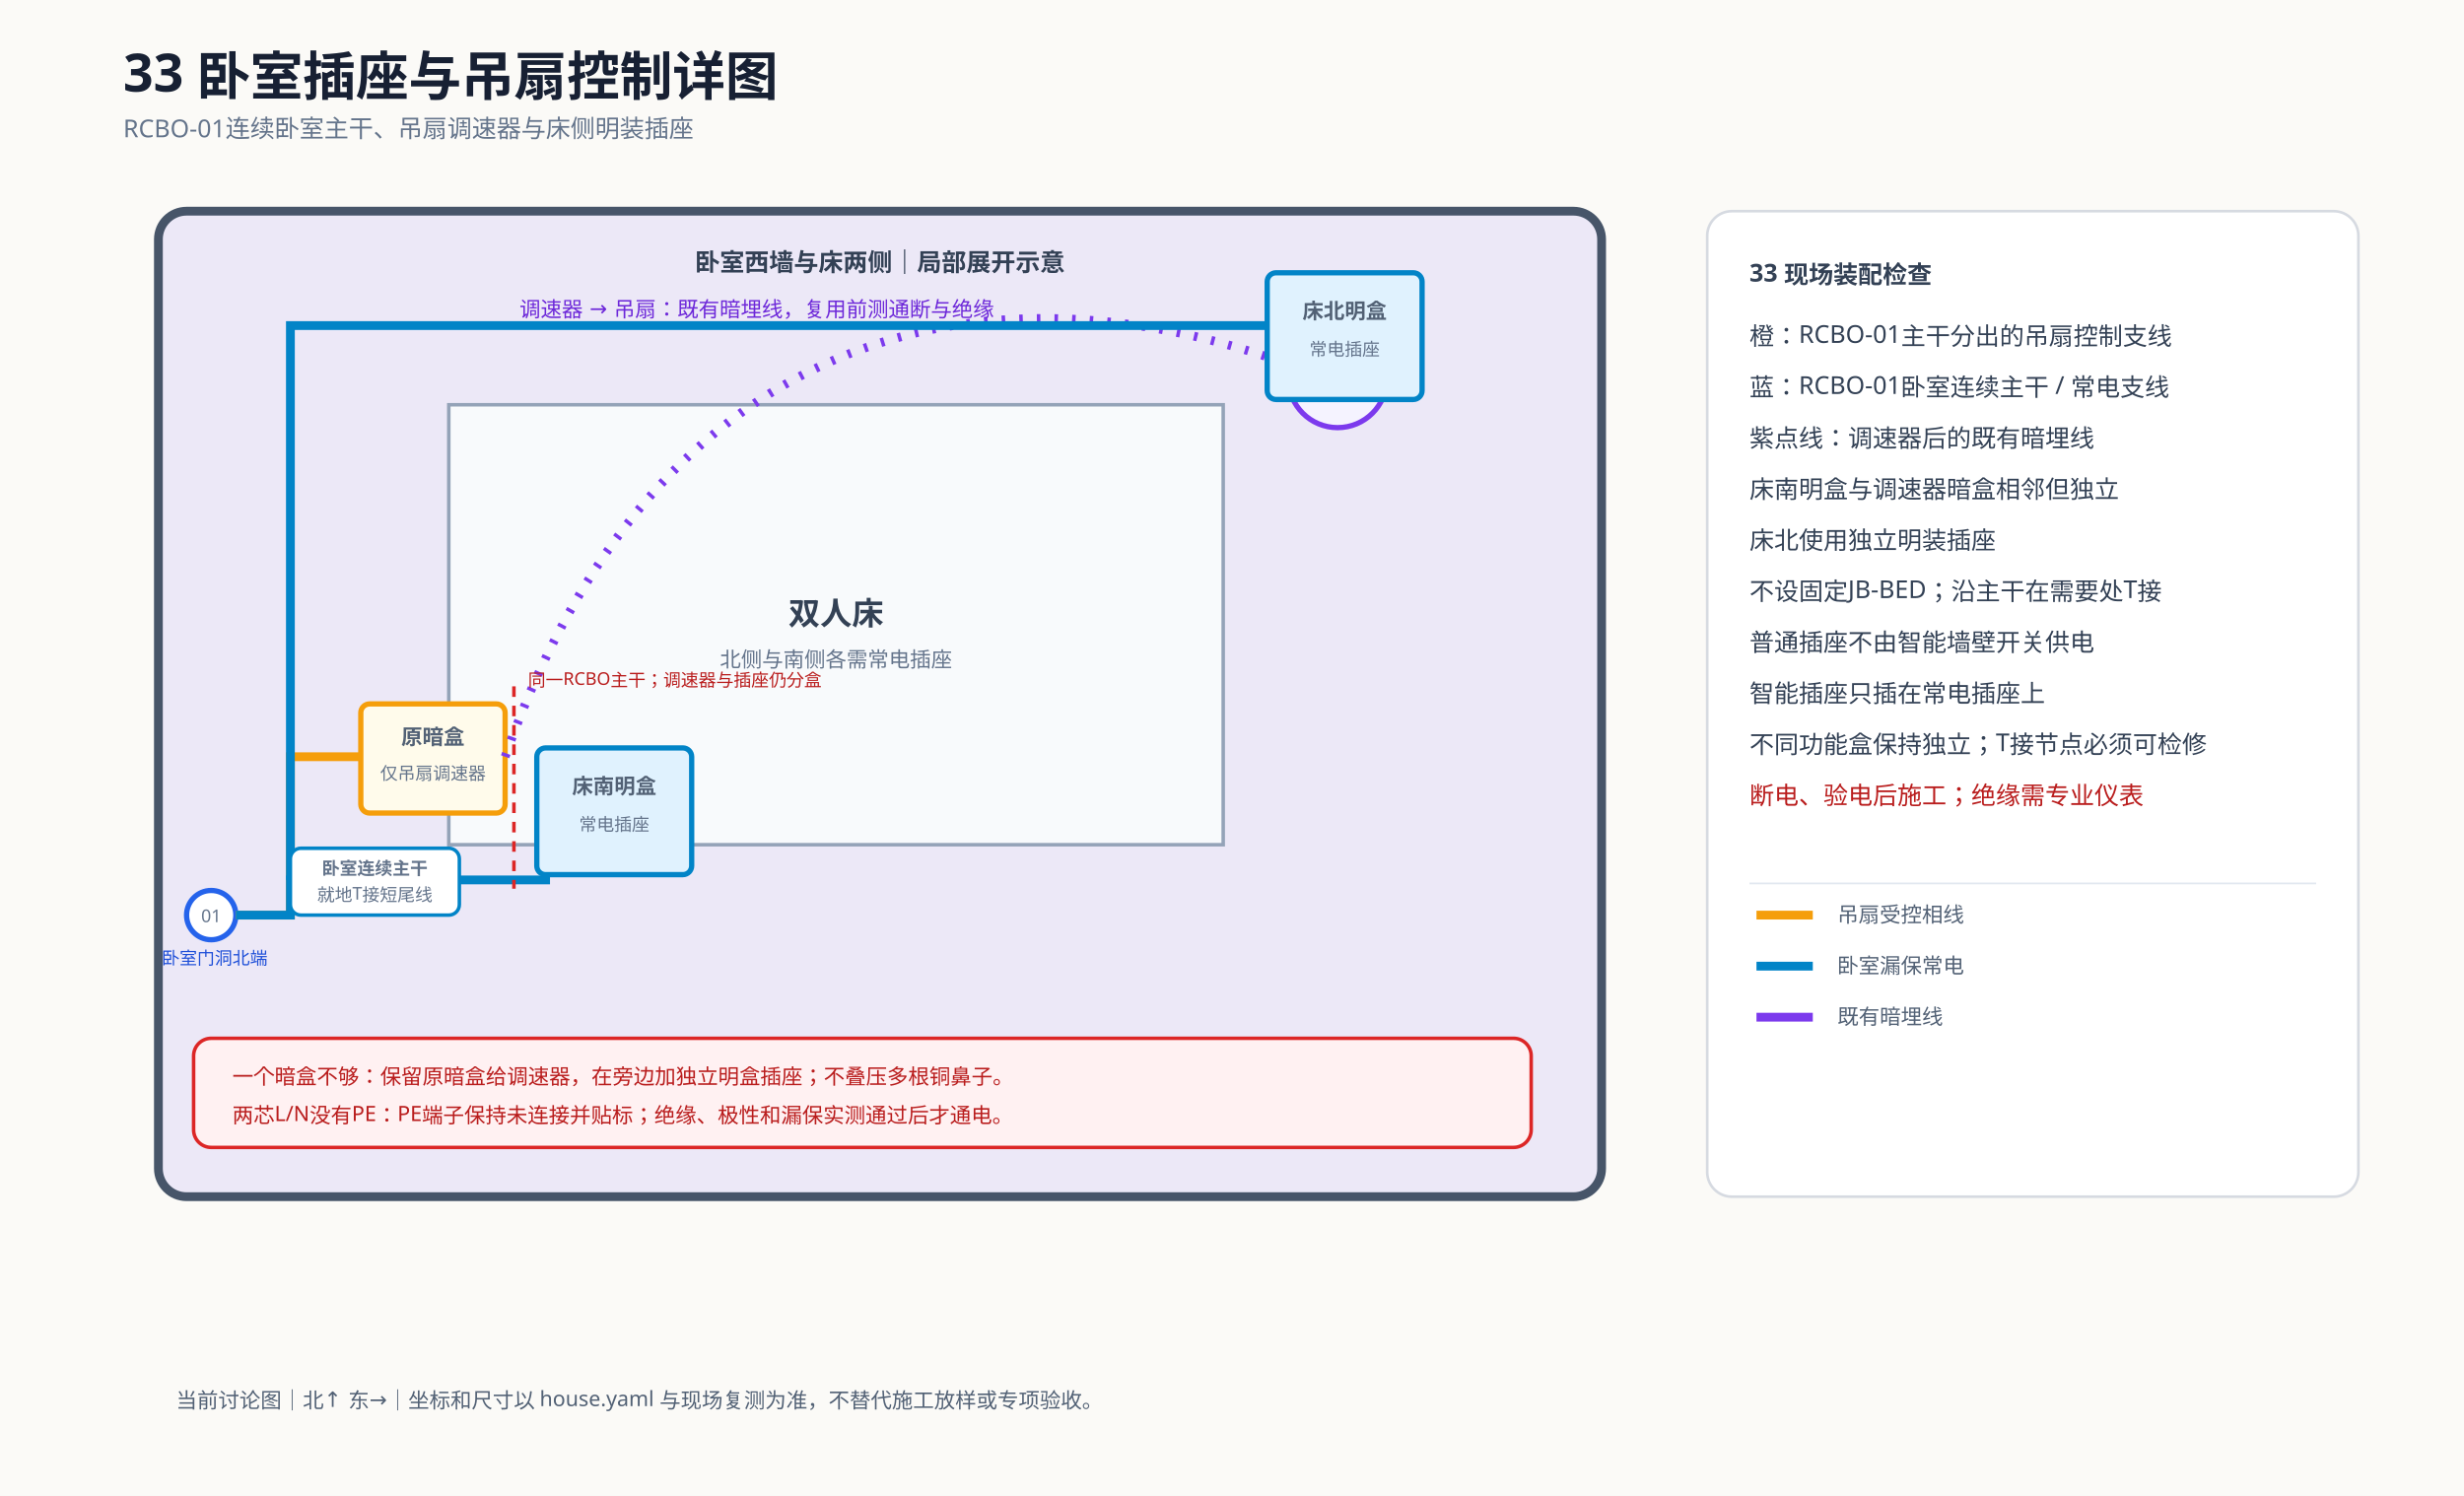
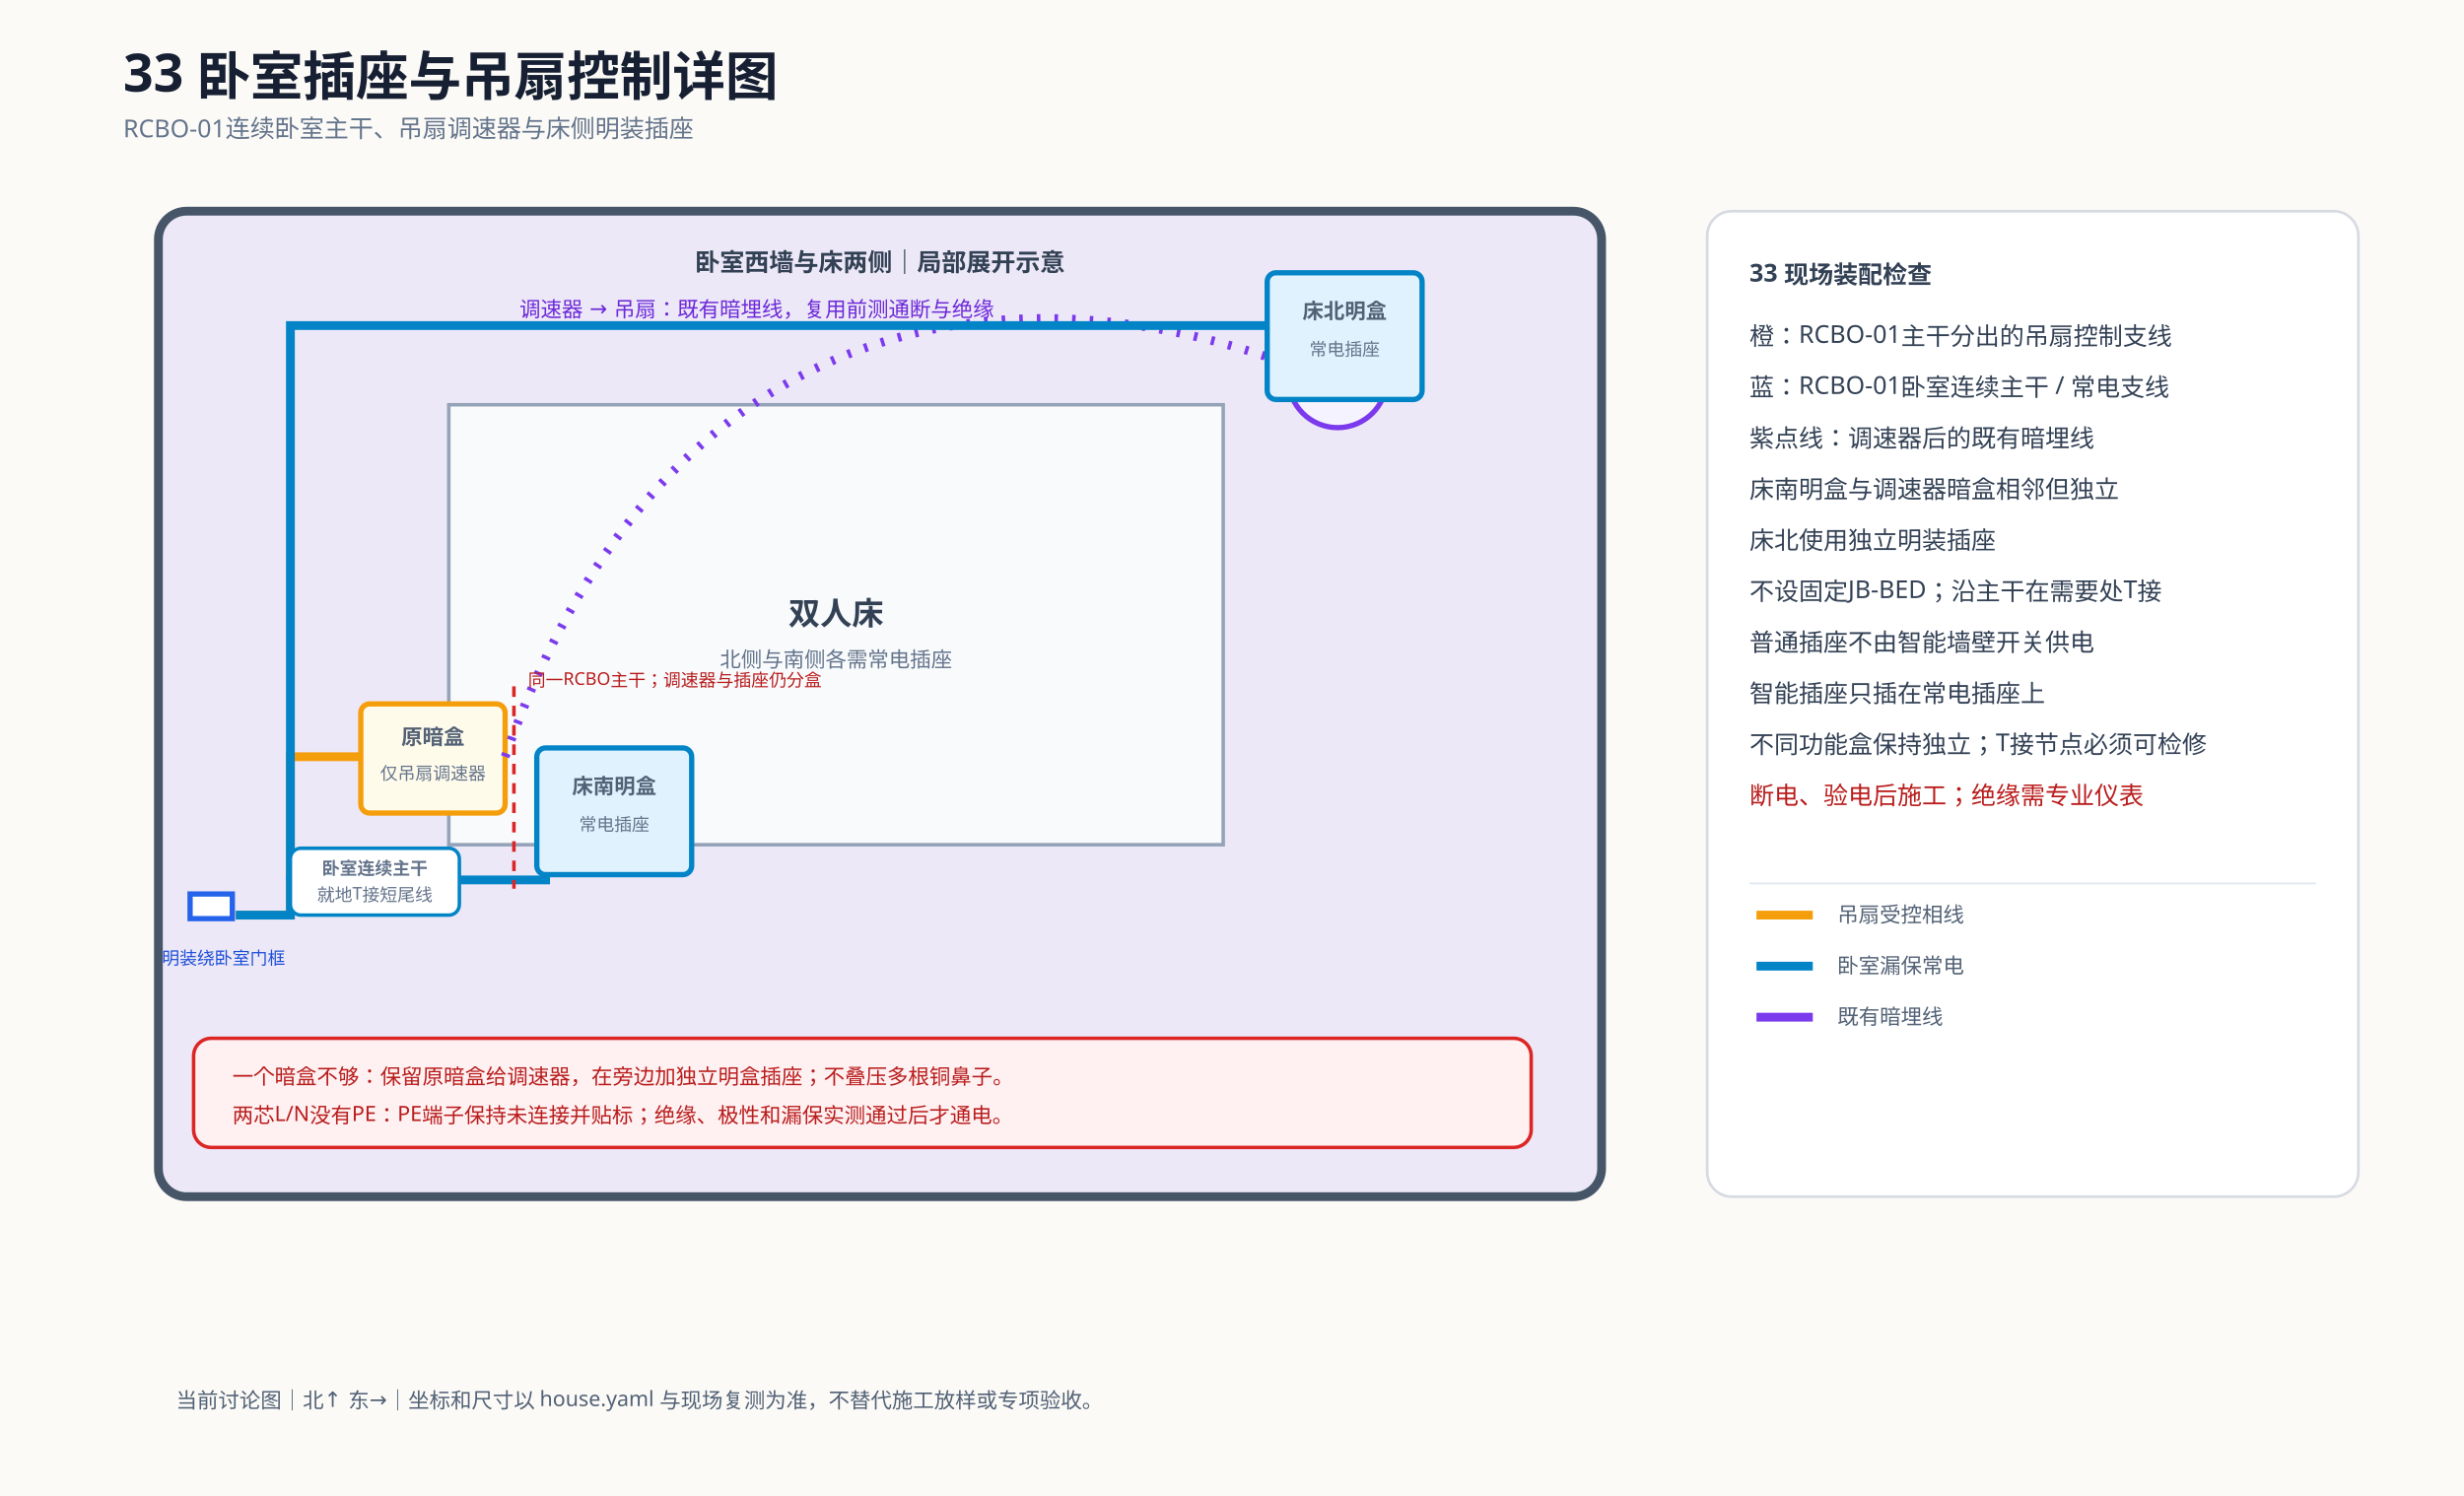
<svg xmlns="http://www.w3.org/2000/svg" width="1400" height="850" viewBox="0 0 1400 850" data-diagram-role="bedroom-electrical-detail" role="img">
  <defs>
    <pattern id="hatch" width="12" height="12" patternUnits="userSpaceOnUse" patternTransform="rotate(45)">
      <rect width="12" height="12" fill="#f1f5f9" />
      <line y2="12" stroke="#cbd5e1" stroke-width="4" />
    </pattern>
    <pattern id="danger" width="10" height="10" patternUnits="userSpaceOnUse" patternTransform="rotate(45)">
      <rect width="10" height="10" fill="#fff1f2" />
      <line y2="10" stroke="#fecaca" stroke-width="3" />
    </pattern>
    <marker id="arrow" markerWidth="8" markerHeight="8" refX="6" refY="4" orient="auto">
      <path d="M0 0L8 4 0 8z" fill="#334155" />
    </marker>
    <marker id="blue-arrow" markerWidth="8" markerHeight="8" refX="6" refY="4" orient="auto">
      <path d="M0 0L8 4 0 8z" fill="#2563eb" />
    </marker>
    <style>
    text{font-family:"Source Han Sans SC","Heiti SC","Arial Unicode MS",sans-serif}
    .wall{fill:none;stroke:#1f2937;stroke-width:7;stroke-linecap:square;stroke-linejoin:miter}
    .iw{fill:none;stroke:#475569;stroke-width:5;stroke-linecap:square}
    .win{stroke:#0284c7;stroke-width:8}.winc{stroke:#e0f2fe;stroke-width:2.5}
    .title{font-size:30px;font-weight:750;fill:#172033}.subtitle{font-size:14px;fill:#64748b}
    .room{font-size:18px;font-weight:750;fill:#334155;text-anchor:middle}.roomsub{font-size:12px;fill:#64748b;text-anchor:middle}
    .note{font-size:14px;fill:#334155}.small{font-size:12px;fill:#526175}.micro{font-size:10px;fill:#64748b}
    .panel{fill:#fff;stroke:#d6dae1;stroke-width:1.5}.fixed{fill:#fffdf8;stroke:#64748b;stroke-width:2}
    .planned{fill:#fff7ed;stroke:#f97316;stroke-width:2;stroke-dasharray:7 5}
    .water{fill:none;stroke:#0284c7;stroke-width:4}.hot{fill:none;stroke:#dc2626;stroke-width:4}
    .drain{fill:none;stroke:#0f766e;stroke-width:5}.gas{fill:none;stroke:#ea580c;stroke-width:4}
    .power{fill:none;stroke:#2563eb;stroke-width:3}.network{fill:none;stroke:#7c3aed;stroke-width:3;stroke-dasharray:7 5}
    .danger{fill:#fff1f2;stroke:#dc2626;stroke-width:2}.cat{fill:none;stroke:#16a34a;stroke-width:6;stroke-dasharray:8 5}
    .dim{fill:none;stroke:#64748b;stroke-width:1.5}.dimtext{font-size:12px;fill:#475569;text-anchor:middle}
    .center{text-anchor:middle}.bold{font-weight:700}.orange{fill:#c2410c}.red{fill:#b91c1c}.blue{fill:#1d4ed8}.green{fill:#15803d}.purple{fill:#6d28d9}
  </style>
  </defs>
  <rect width="1400" height="850" fill="#fbfaf7" />
  <text x="70" y="52" class="title">33 卧室插座与吊扇控制详图</text>
  <text x="70" y="78" class="subtitle">RCBO-01连续卧室主干、吊扇调速器与床侧明装插座</text>
  <rect x="90" y="120" width="820" height="560" rx="16" fill="#ece8f7" stroke="#475569" stroke-width="5" />
  <text x="500" y="154" class="note bold center">卧室西墙与床两侧｜局部展开示意</text>
  <rect x="255" y="230" width="440" height="250" fill="#f8fafc" stroke="#94a3b8" stroke-width="2" />
  <text x="475" y="355" class="room">双人床</text>
  <text x="475" y="379" class="roomsub">北侧与南侧各需常电插座</text>
-   <circle cx="120" cy="520" r="14" fill="#fff" stroke="#2563eb" stroke-width="3" data-electrical-hole="E-HOLE-01" />
-   <text x="120" y="524" class="micro center">01</text>
-   <text x="92" y="548" class="micro blue">卧室门洞北端</text>
+   <rect x="108" y="508" width="24" height="14" fill="#fff" stroke="#2563eb" stroke-width="3" data-route-transition="E-ROUTE-01" />
+   <text x="92" y="548" class="micro blue">明装绕卧室门框</text>
  <g data-circuit="RCBO-01" data-terminal-scope="fan-control-branch">
    <path d="M134 520H165V430H205" fill="none" stroke="#f59e0b" stroke-width="5" data-route-kind="surface" />
    <rect x="205" y="400" width="82" height="62" rx="5" fill="#fffbeb" stroke="#f59e0b" stroke-width="3" data-box-type="existing-recessed" data-device="fan-speed-controller" />
    <text x="246" y="423" class="small bold center">原暗盒</text>
    <text x="246" y="443" class="micro center">仅吊扇调速器</text>
    <path d="M287 430C380 165 585 150 740 210" fill="none" stroke="#7c3aed" stroke-width="5" stroke-dasharray="2 8" data-route-kind="existing-concealed" />
    <circle cx="760" cy="215" r="28" fill="#f5f3ff" stroke="#7c3aed" stroke-width="3" />
    <text x="760" y="220" class="small center">吊扇</text>
  </g>
  <text x="430" y="180" class="small purple center">调速器 → 吊扇：既有暗埋线，复用前测通断与绝缘</text>
  <g data-circuit="RCBO-01" data-terminal-scope="bed-socket-branches">
    <path d="M134 520H165V500H310V465" fill="none" stroke="#0284c7" stroke-width="5" data-route-kind="surface" />
    <rect x="305" y="425" width="88" height="72" rx="5" fill="#e0f2fe" stroke="#0284c7" stroke-width="3" data-box-type="surface-bed-south" />
    <text x="349" y="451" class="small bold center">床南明盒</text>
    <text x="349" y="472" class="micro center">常电插座</text>
    <path d="M165 500V185H720" fill="none" stroke="#0284c7" stroke-width="5" data-route-kind="surface" />
    <rect x="720" y="155" width="88" height="72" rx="5" fill="#e0f2fe" stroke="#0284c7" stroke-width="3" data-box-type="surface-bed-north" />
    <text x="764" y="181" class="small bold center">床北明盒</text>
    <text x="764" y="202" class="micro center">常电插座</text>
    <rect x="165" y="482" width="96" height="38" rx="6" fill="#fff" stroke="#0284c7" stroke-width="2" data-branch-pattern="distributed" />
    <text x="213" y="497" class="micro bold center">卧室连续主干</text>
    <text x="213" y="512" class="micro center">就地T接短尾线</text>
  </g>
  <line x1="292" y1="390" x2="292" y2="505" stroke="#dc2626" stroke-width="2" stroke-dasharray="6 5" />
  <text x="300" y="390" class="micro red">同一RCBO主干；调速器与插座仍分盒</text>
  <rect x="110" y="590" width="760" height="62" rx="10" fill="#fff1f2" stroke="#dc2626" stroke-width="2" />
  <text x="132" y="616" class="small red">一个暗盒不够：保留原暗盒给调速器，在旁边加独立明盒插座；不叠压多根铜鼻子。</text>
  <text x="132" y="638" class="small red">两芯L/N没有PE：PE端子保持未连接并贴标；绝缘、极性和漏保实测通过后才通电。</text>
  <rect x="970" y="120" width="370" height="560" rx="14" class="panel" />
  <text x="994" y="160" class="note bold">33 现场装配检查</text>
  <text x="994" y="196" class="note">橙：RCBO-01主干分出的吊扇控制支线</text>
  <text x="994" y="225" class="note">蓝：RCBO-01卧室连续主干 / 常电支线</text>
  <text x="994" y="254" class="note">紫点线：调速器后的既有暗埋线</text>
  <text x="994" y="283" class="note">床南明盒与调速器暗盒相邻但独立</text>
  <text x="994" y="312" class="note">床北使用独立明装插座</text>
  <text x="994" y="341" class="note">不设固定JB-BED；沿主干在需要处T接</text>
  <text x="994" y="370" class="note">普通插座不由智能墙壁开关供电</text>
  <text x="994" y="399" class="note">智能插座只插在常电插座上</text>
  <text x="994" y="428" class="note">不同功能盒保持独立；T接节点必须可检修</text>
  <text x="994" y="457" class="note red">断电、验电后施工；绝缘需专业仪表</text>
  <line x1="994" y1="502" x2="1316" y2="502" stroke="#e2e8f0" />
  <line x1="998" y1="520" x2="1030" y2="520" stroke="#f59e0b" stroke-width="5" />
  <text x="1044" y="524" class="small">吊扇受控相线</text>
  <line x1="998" y1="549" x2="1030" y2="549" stroke="#0284c7" stroke-width="5" />
  <text x="1044" y="553" class="small">卧室漏保常电</text>
  <line x1="998" y1="578" x2="1030" y2="578" stroke="#7c3aed" stroke-width="5" />
  <text x="1044" y="582" class="small">既有暗埋线</text>
  <text x="100" y="800" class="small">当前讨论图｜北↑ 东→｜坐标和尺寸以 house.yaml 与现场复测为准，不替代施工放样或专项验收。</text>
</svg>
